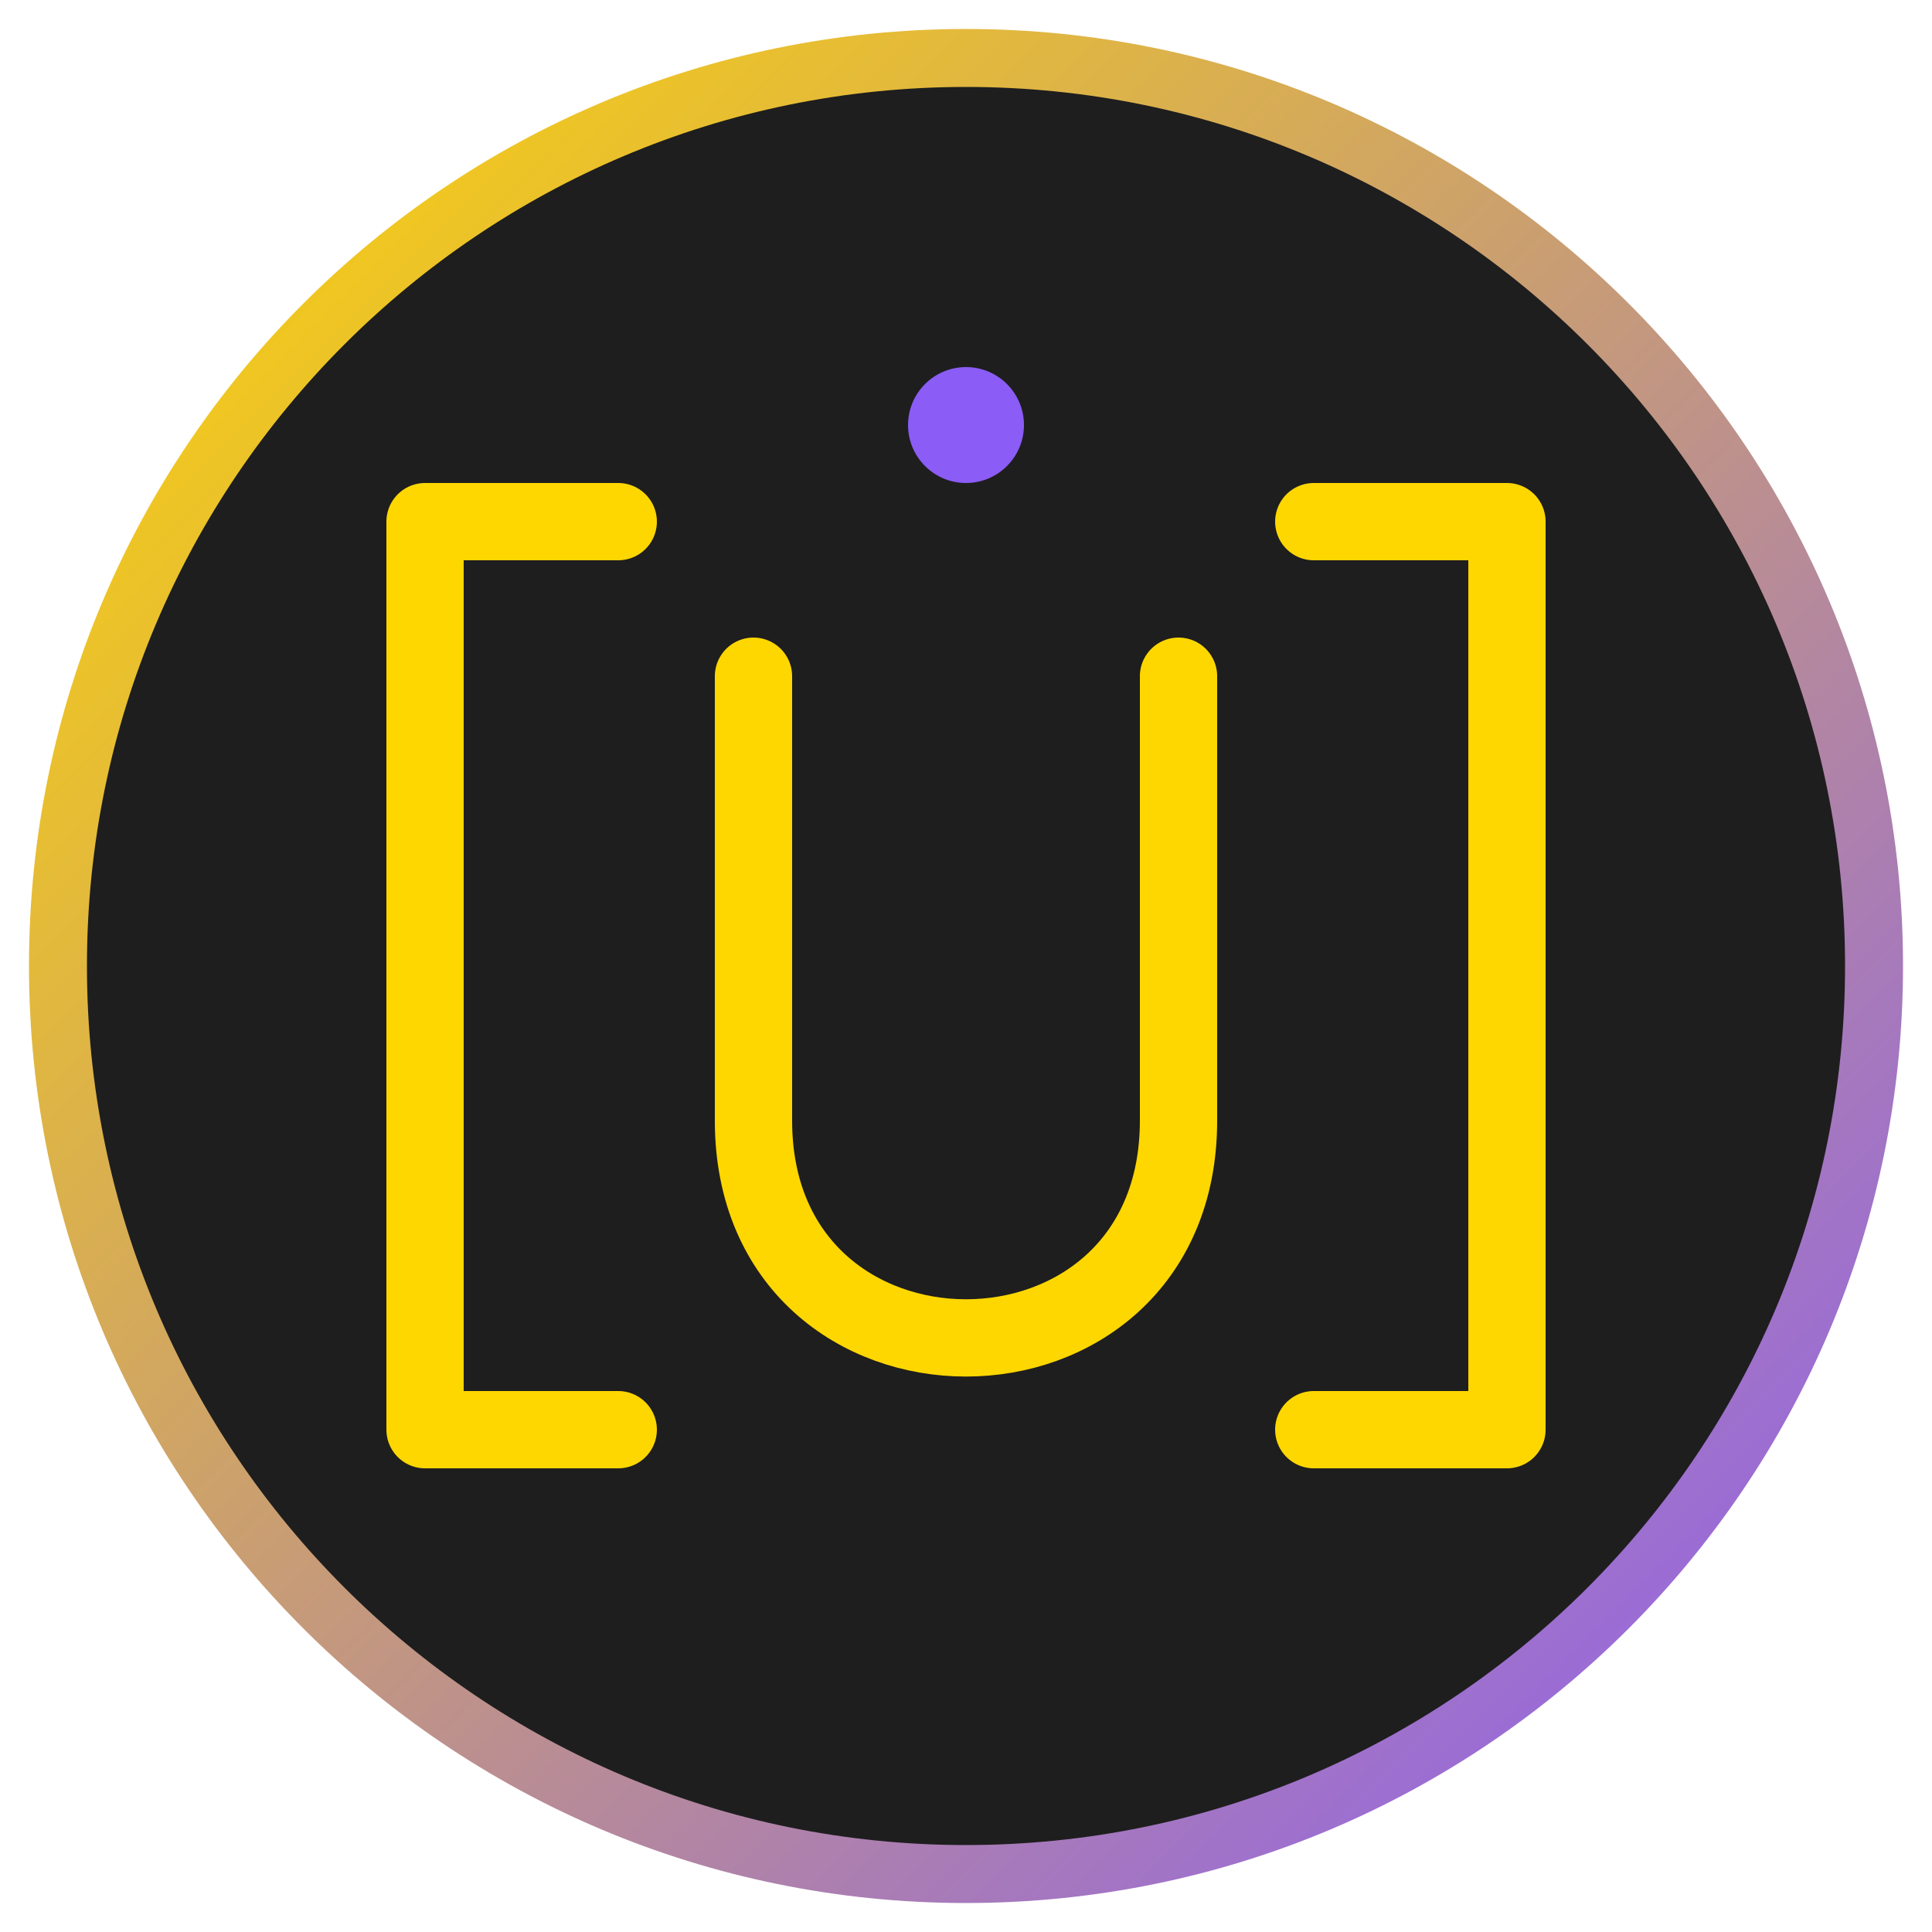
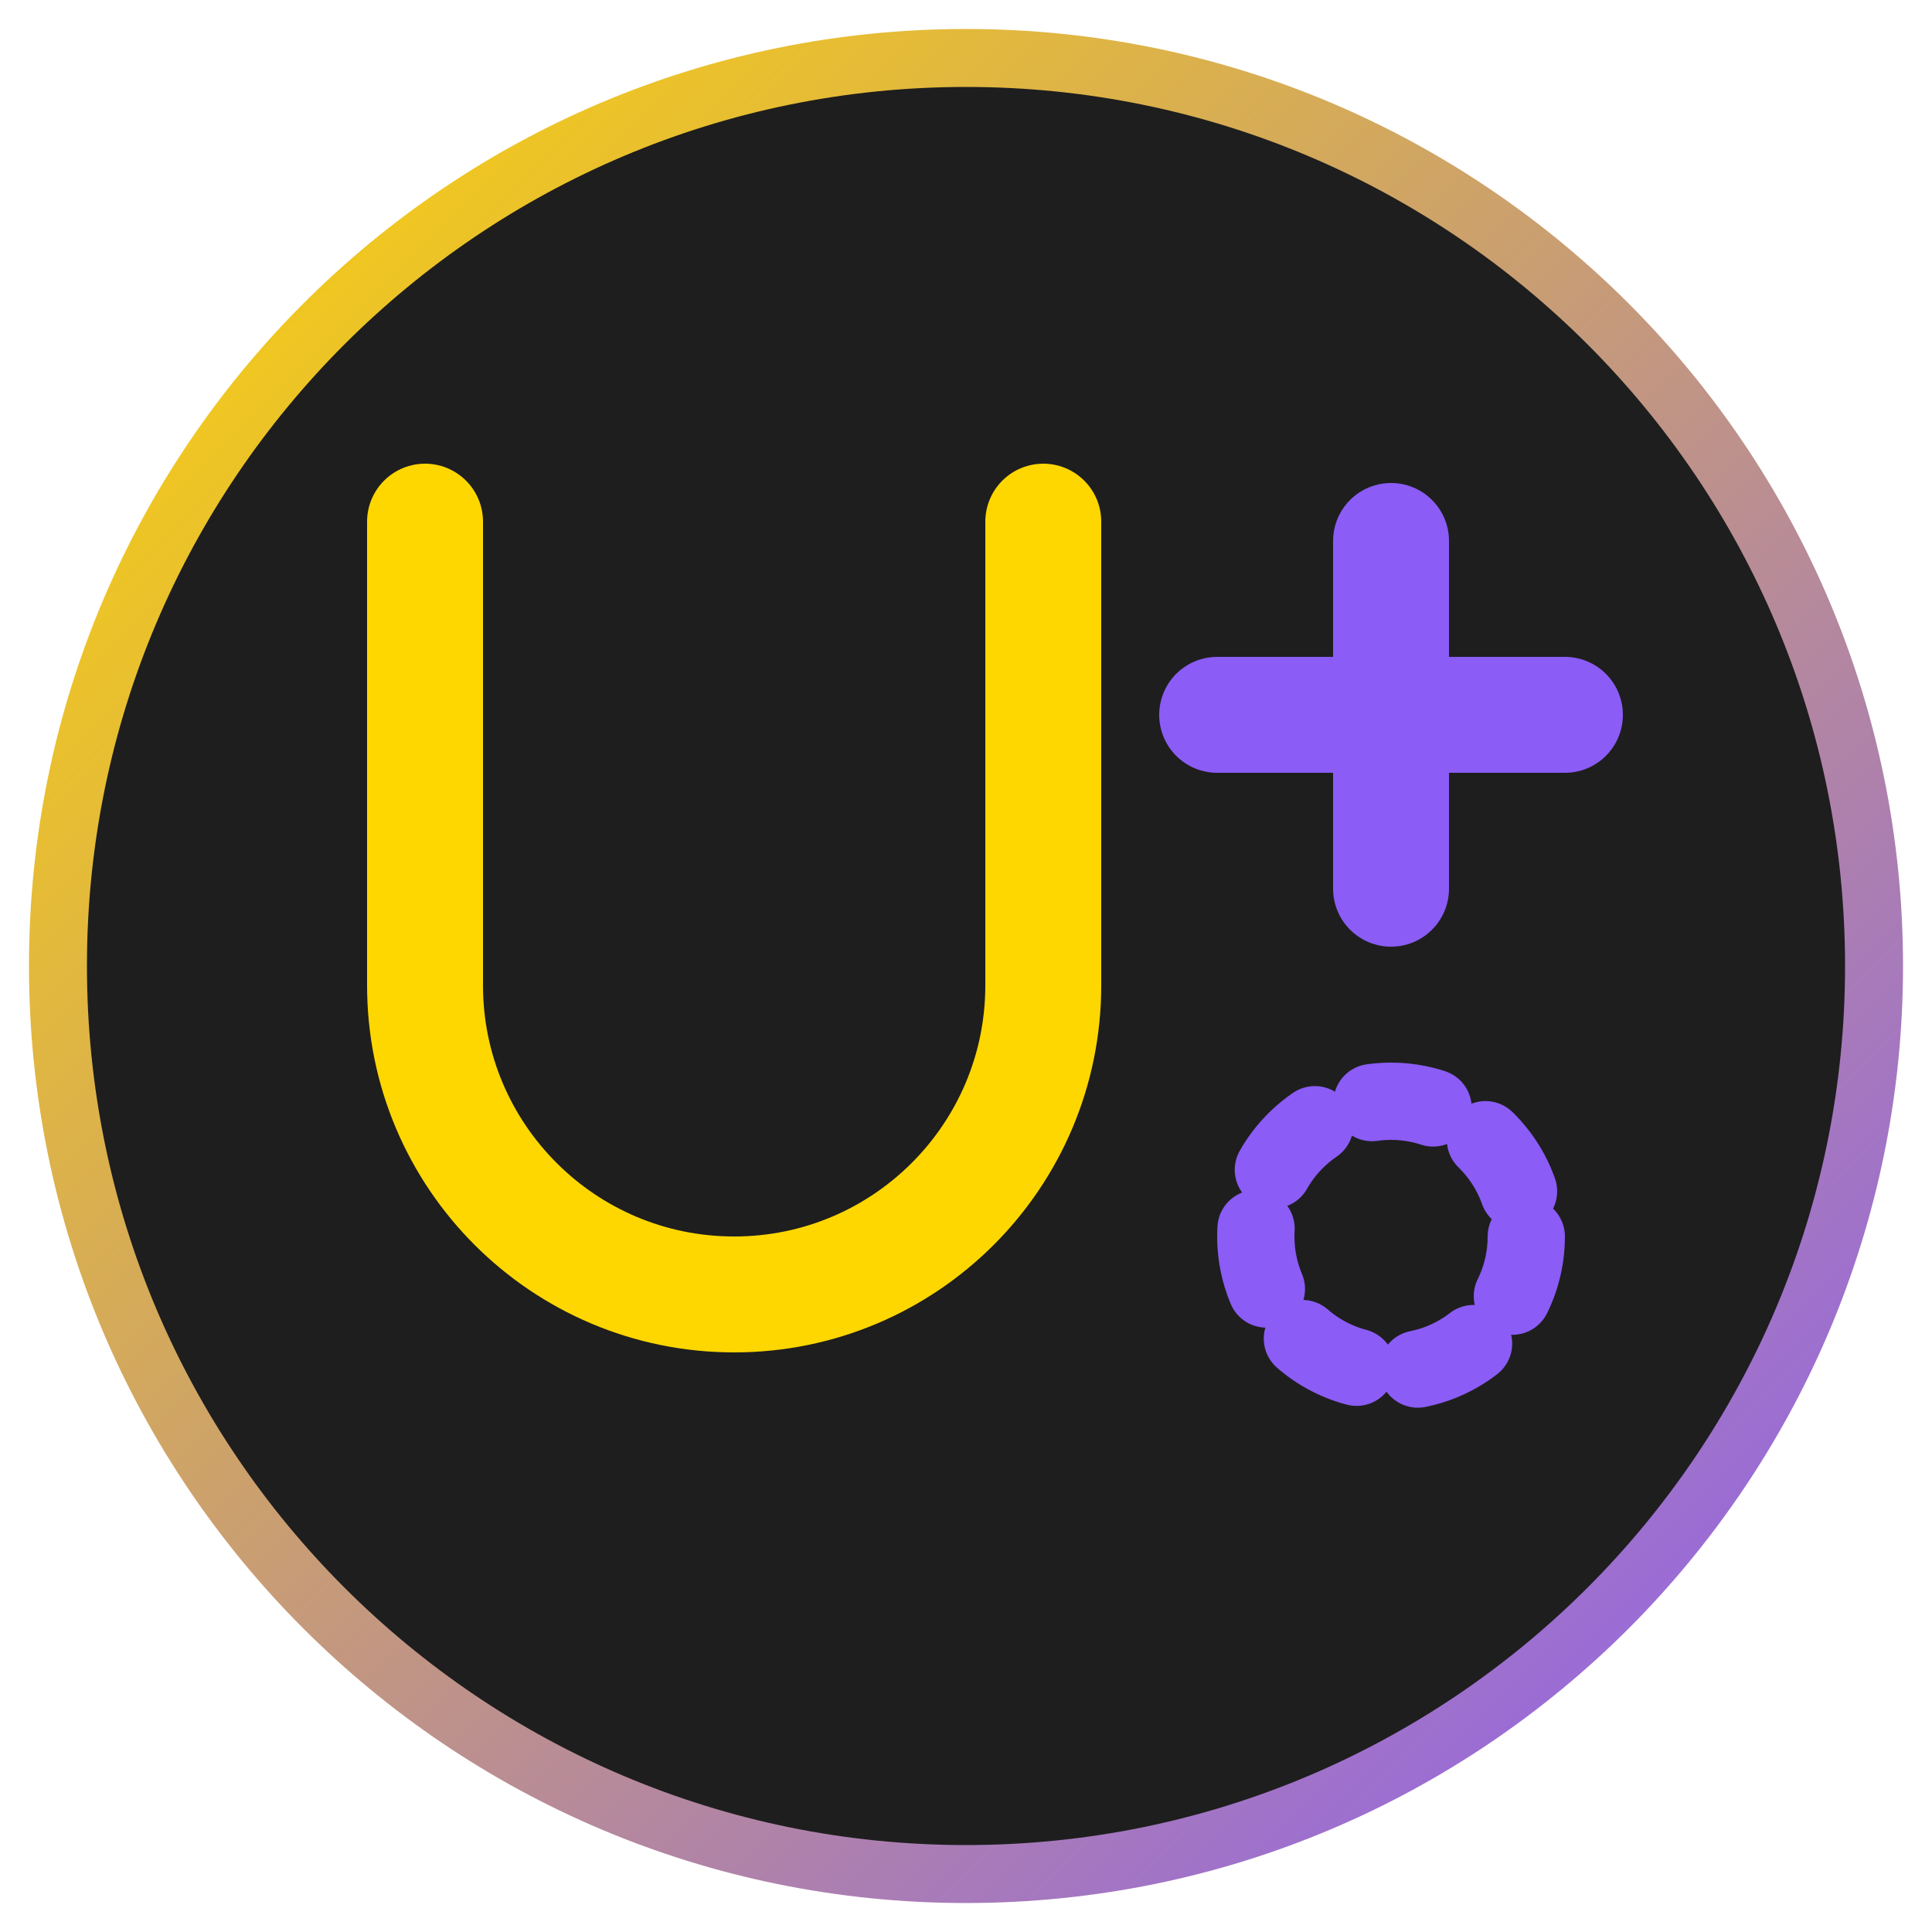
<svg xmlns="http://www.w3.org/2000/svg" viewBox="0 0 100 100">
  <defs>
-     <linearGradient id="rim" x1="0" y1="0" x2="1" y2="1">
-       <stop stop-color="#ffd700" />
-       <stop offset="1" stop-color="#8b5cf6" />
+     <linearGradient id="unicodeInspectorRing" x1="0%" y1="0%" x2="100%" y2="100%">
+       <stop offset="0%" stop-color="#FFD700">
+         <animate attributeName="stop-color" values="#FFD700;#8B5CF6;#FFD700" dur="3s" repeatCount="indefinite" />
+       </stop>
+       <stop offset="100%" stop-color="#8B5CF6">
+         <animate attributeName="stop-color" values="#8B5CF6;#FFD700;#8B5CF6" dur="3s" repeatCount="indefinite" />
+       </stop>
    </linearGradient>
  </defs>
-   <circle cx="50" cy="50" r="47" fill="#1e1e1e" stroke="url(#rim)" stroke-width="3" />
-   <g fill="none" stroke="#ffd700" stroke-width="4" stroke-linecap="round" stroke-linejoin="round">
-     <path d="M32 27H22v47h10m36-47h10v47H68M39 35v23c0 15 22 15 22 0V35" />
-     <circle cx="50" cy="22" r="3" fill="#8b5cf6" stroke="none" />
+   <circle cx="50" cy="50" r="47" fill="#1e1e1e" stroke="url(#unicodeInspectorRing)" stroke-width="3" />
+   <path d="M22 27 V51 A16 16 0 0 0 54 51 V27" fill="none" stroke="#FFD700" stroke-width="6" stroke-linecap="round" stroke-linejoin="round" />
+   <g fill="none" stroke="#8B5CF6" stroke-width="6" stroke-linecap="round">
+     <line x1="72" y1="28" x2="72" y2="46" />
+     <line x1="63" y1="37" x2="81" y2="37" />
  </g>
+   <circle cx="72" cy="64" r="7" fill="none" stroke="#8B5CF6" stroke-width="4" stroke-dasharray="3.2 3.2" stroke-linecap="round">
+     <animate attributeName="opacity" values="1;0.35;1" dur="2.4s" repeatCount="indefinite" />
+   </circle>
</svg>
